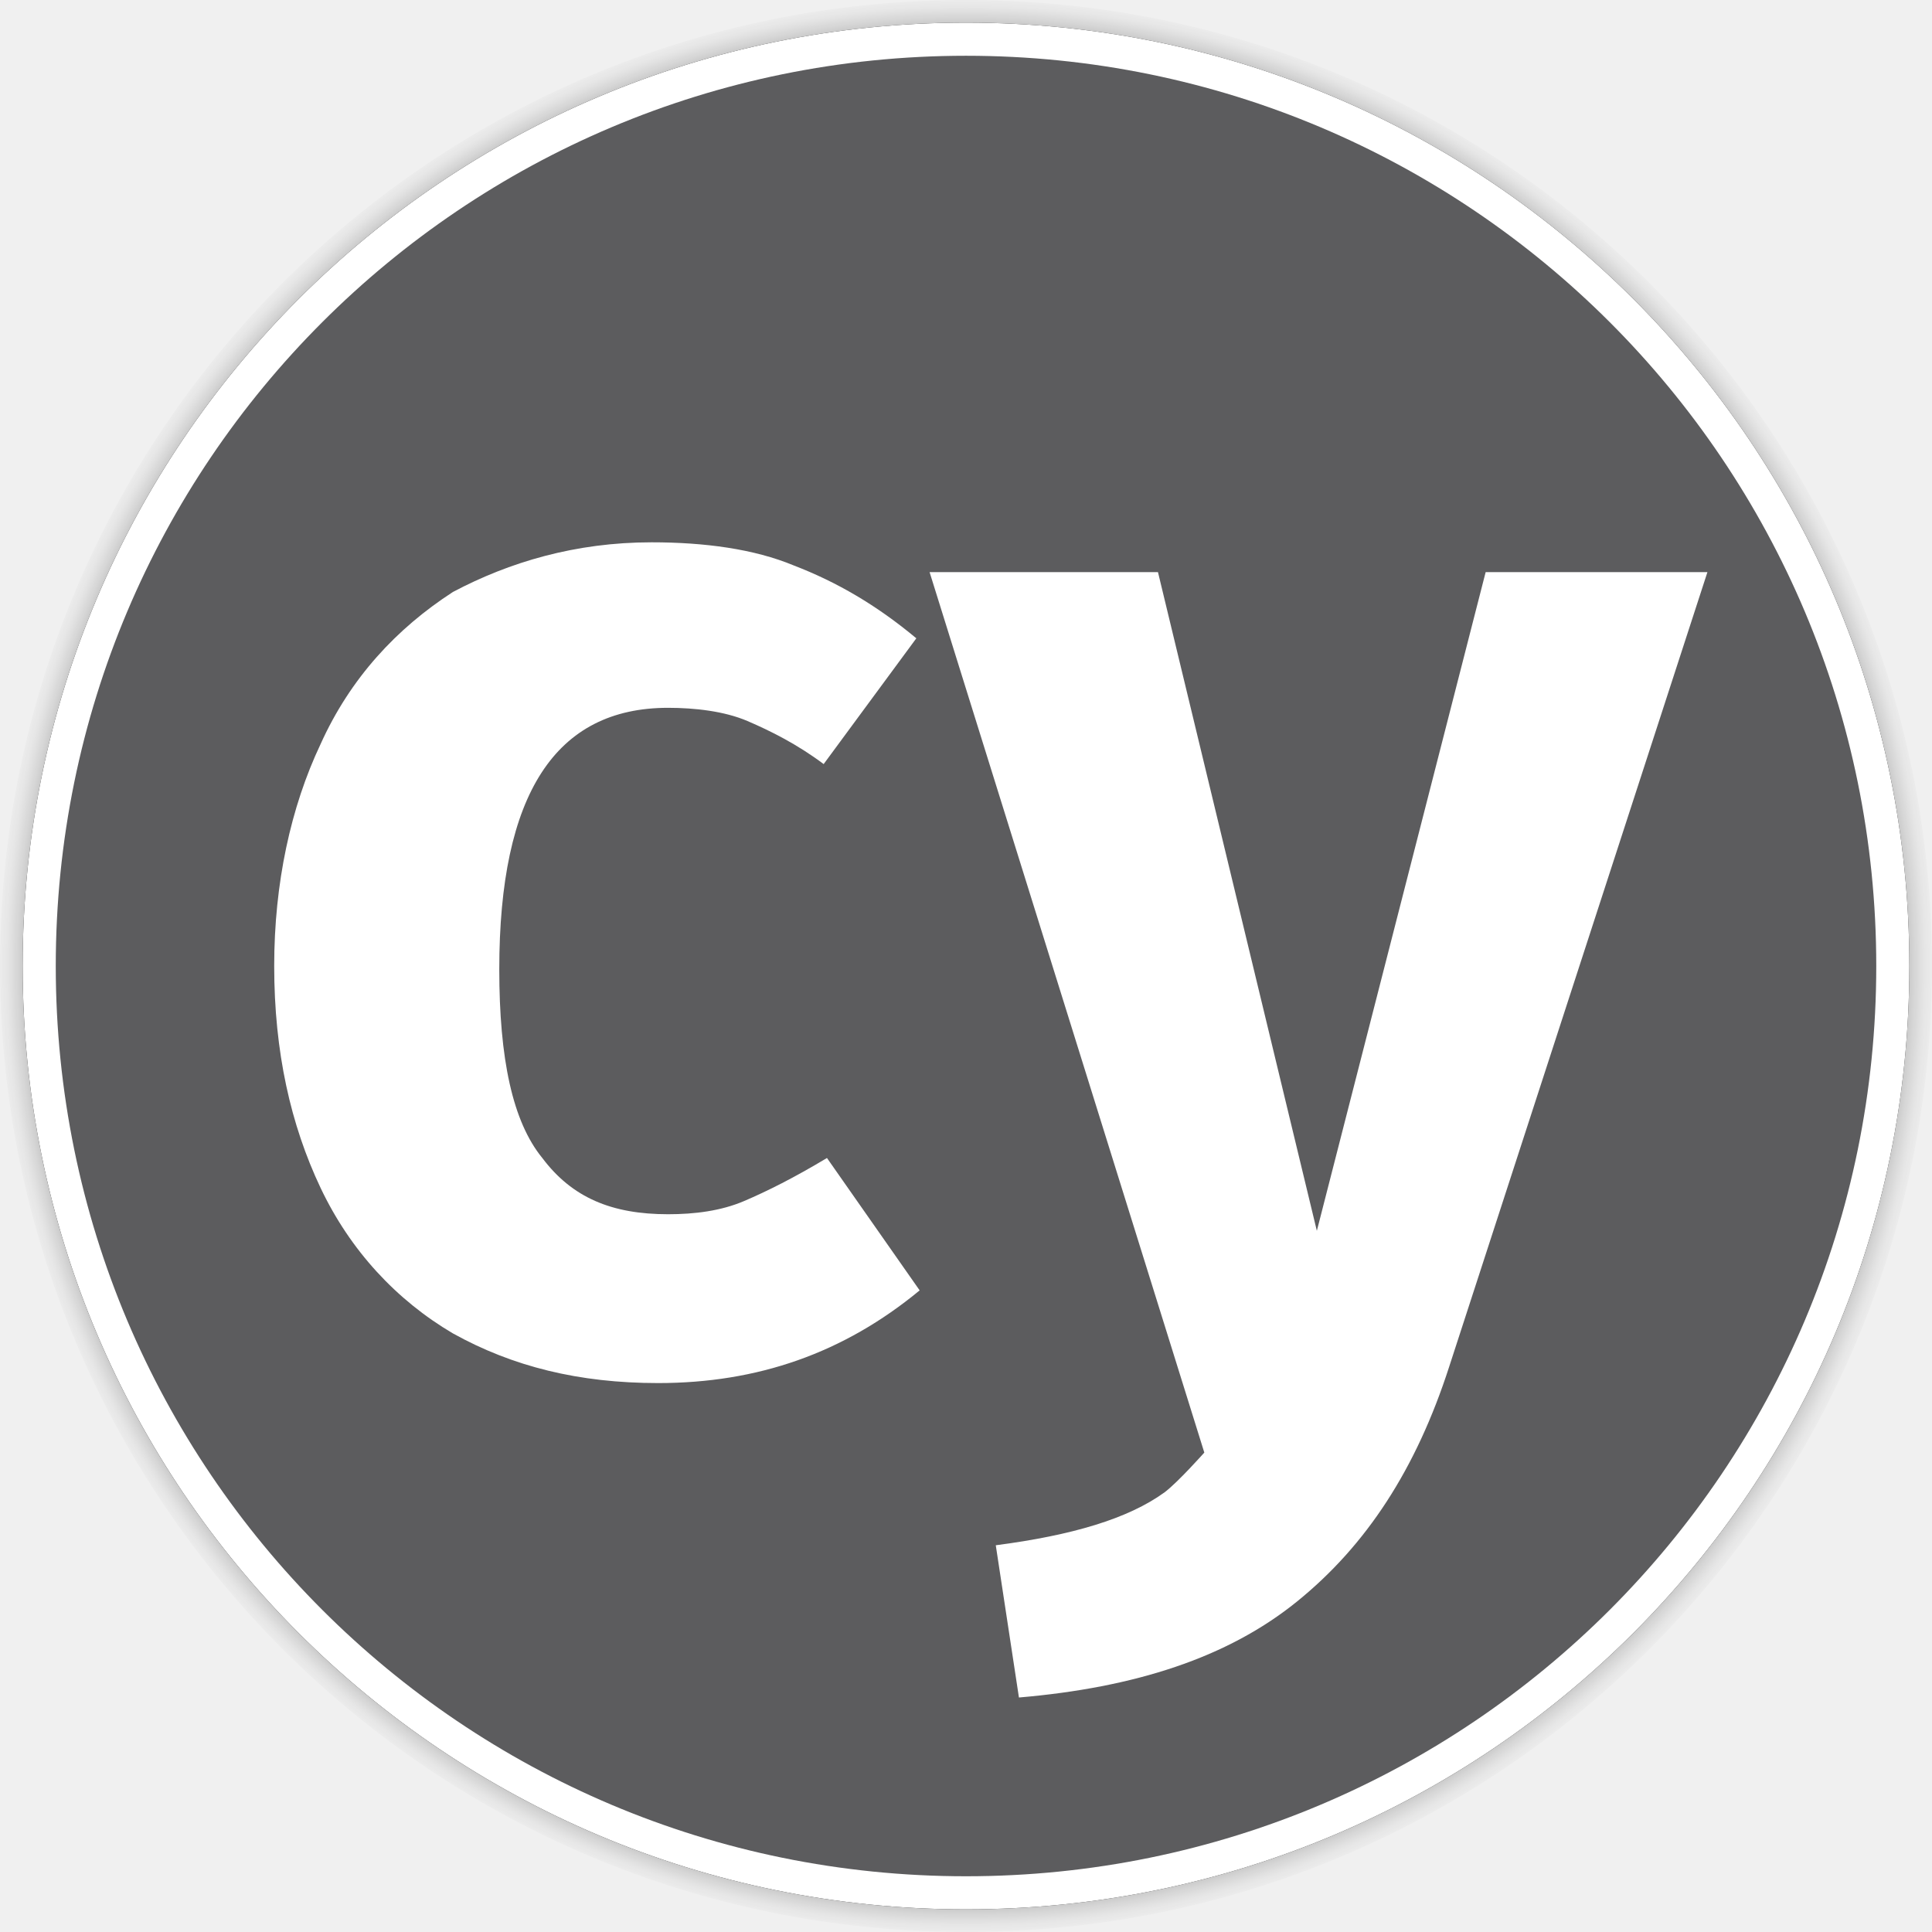
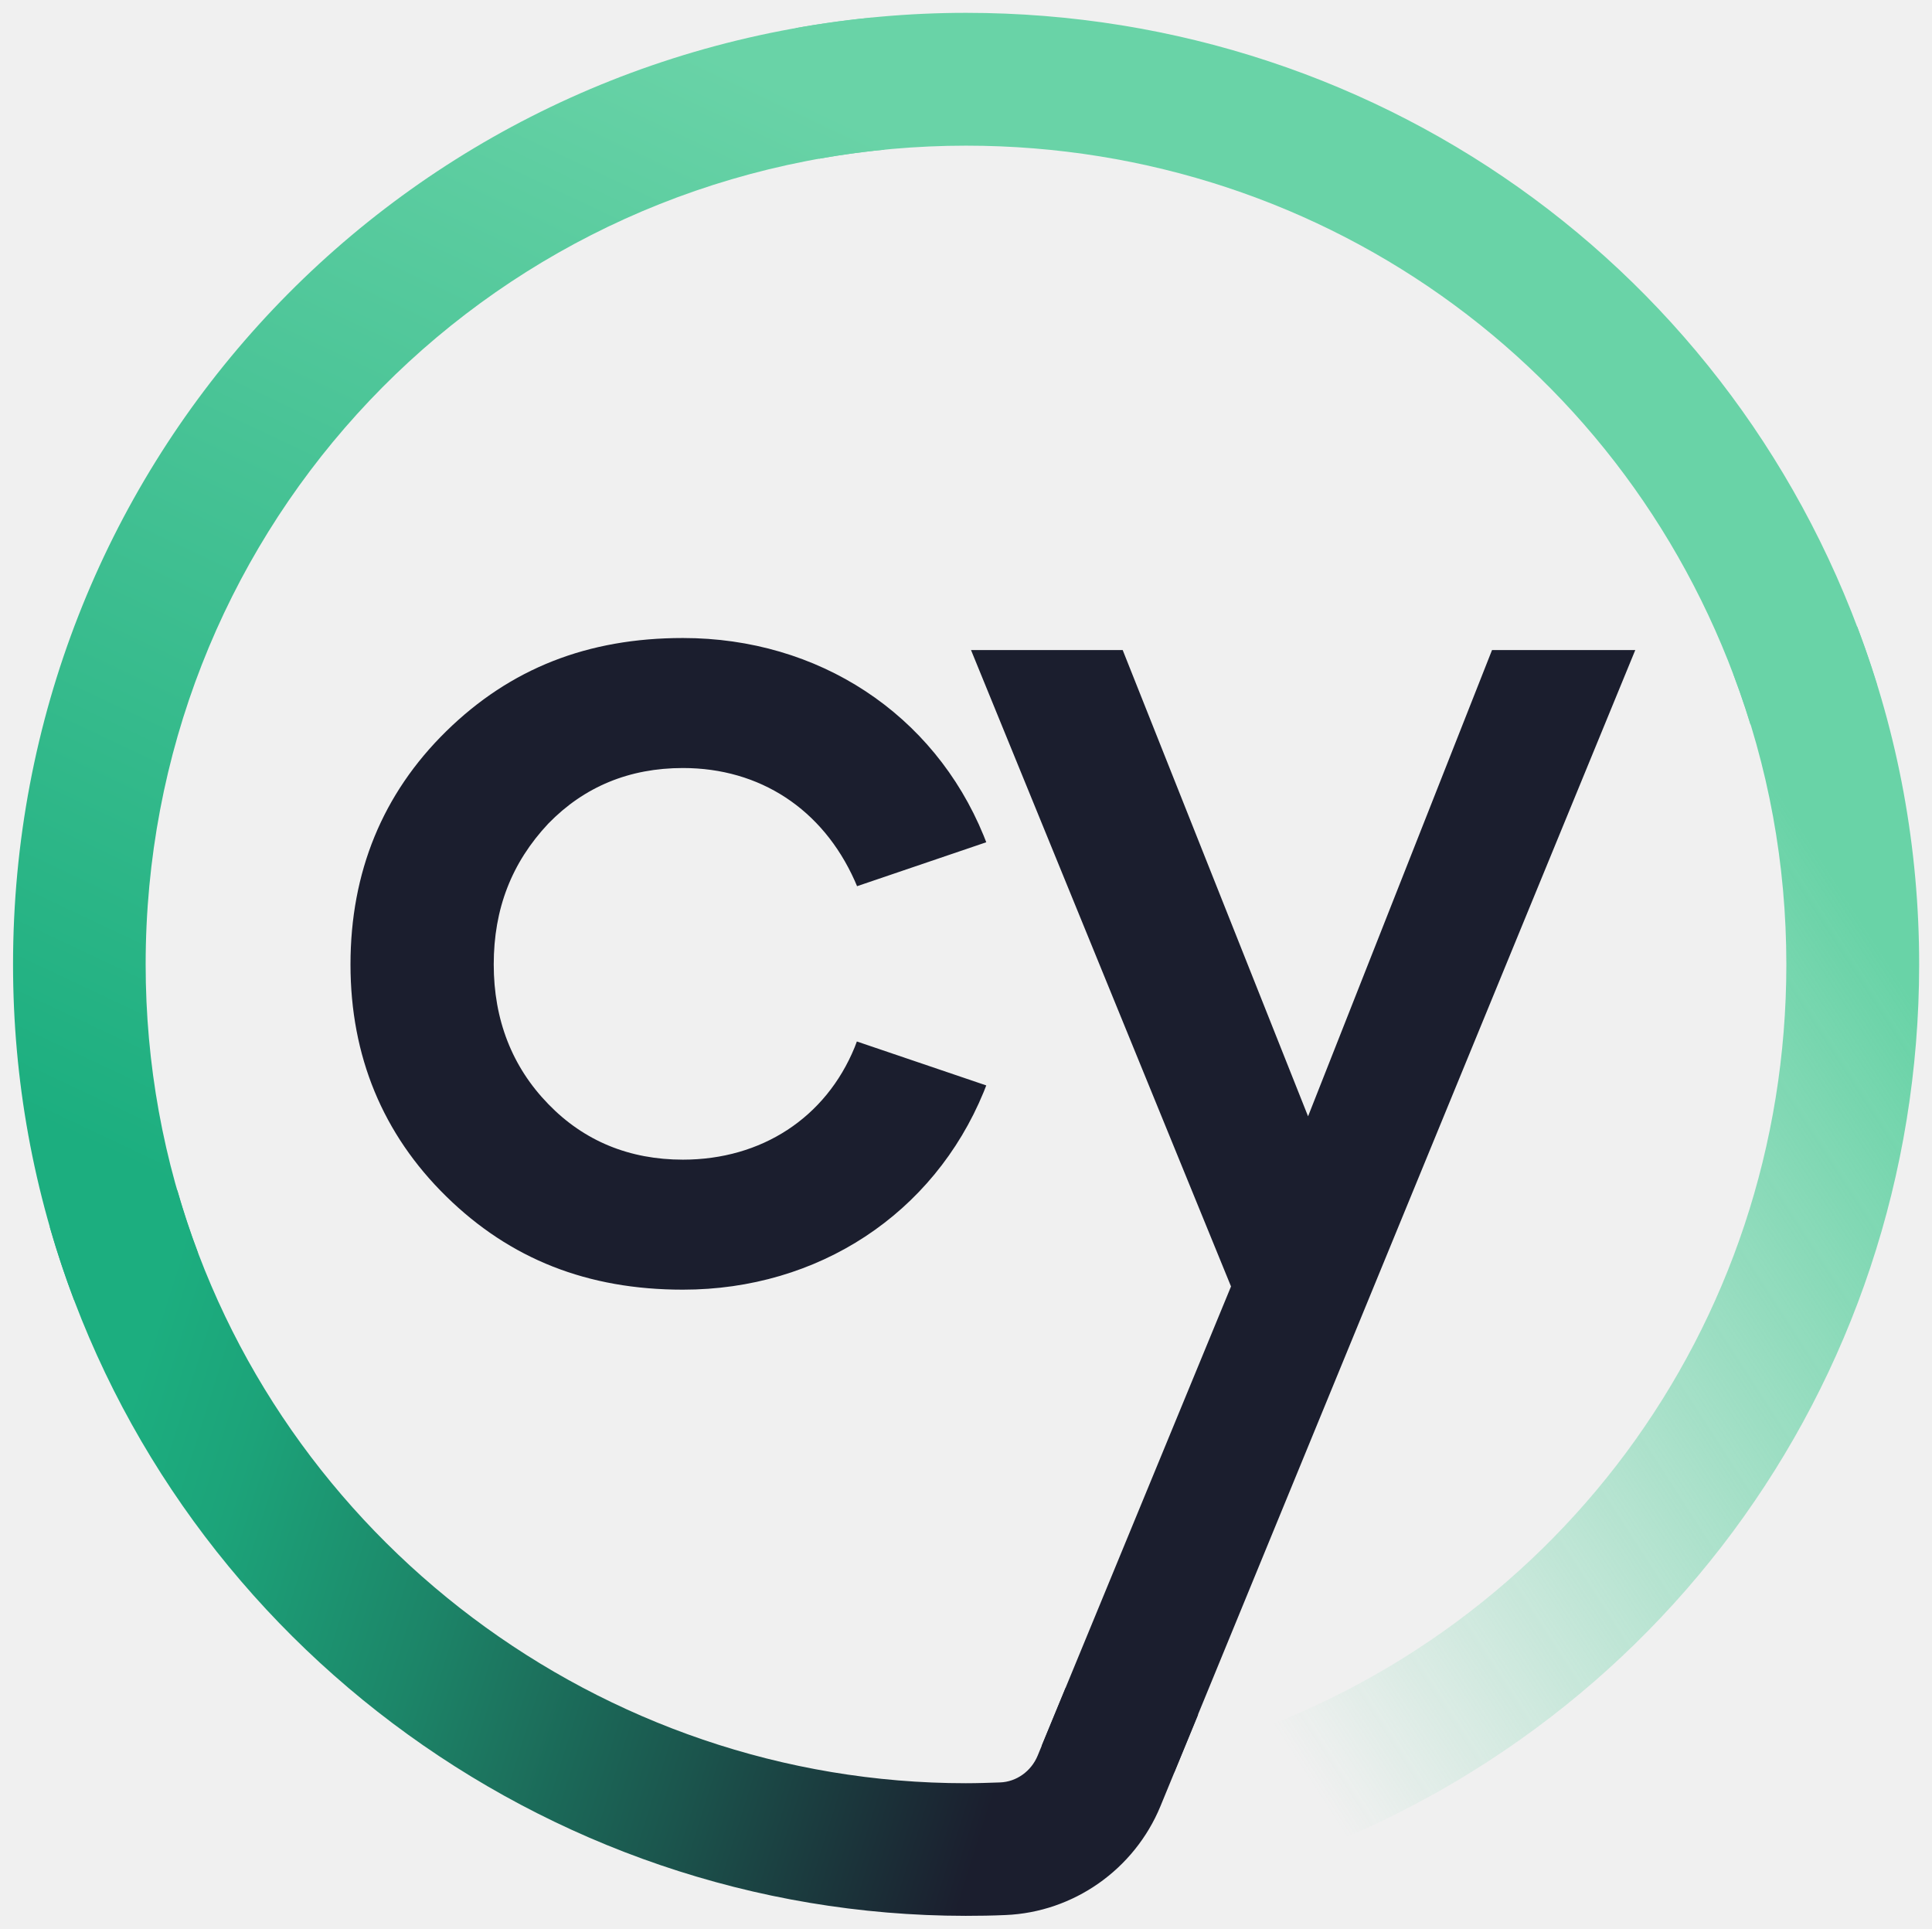
- <svg xmlns="http://www.w3.org/2000/svg" width="80" height="80" viewBox="0 0 80 80" fill="none">
-   <mask id="mask0_2507_7783" style="mask-type:alpha" maskUnits="userSpaceOnUse" x="0" y="0" width="80" height="80">
-     <path d="M40 0C62.109 0 80 17.891 80 40C80 62.109 62.109 80 40 80C17.891 80 0 62.109 0 40C0 17.891 17.891 0 40 0Z" fill="white" />
-   </mask>
-   <g mask="url(#mask0_2507_7783)">
-     <g filter="url(#filter0_d_2507_7783)">
-       <path d="M40 0.938C61.591 0.938 79.062 18.409 79.062 40C79.062 61.591 61.591 79.062 40 79.062C18.409 79.062 0.938 61.591 0.938 40C0.938 18.409 18.409 0.938 40 0.938Z" fill="black" />
+ <svg xmlns="http://www.w3.org/2000/svg" version="1.1" id="_x30_1" x="0px" y="0px" viewBox="0 0 963 961.4" style="enable-background:new 0 0 963 961.4;" xml:space="preserve">
+   <style type="text/css">
+ 	.st0{fill:#1B1E2E;}
+ 	.st1{fill:url(#SVGID_1_);}
+ 	.st2{fill:#69D3A7;}
+ 	.st3{fill:url(#SVGID_00000012459936544953216520000005485075107941418661_);}
+ 	.st4{fill:url(#SVGID_00000088124283916206697970000005493494615170137236_);}
+ </style>
+   <g>
+     <path class="st0" d="M340.4,382.8c38.4,0,69.6,20.5,85.6,56.1l1.2,2.8l64.4-21.9l-1.3-3.3c-24.9-60.8-82.4-98.5-149.9-98.5   c-47.5,0-86.1,15.2-118,46.5c-31.7,31.1-47.7,70.2-47.7,116.2c0,45.7,16.1,84.6,47.7,115.6c31.9,31.3,70.5,46.5,118,46.5   c67.5,0,124.9-37.8,149.9-98.5l1.3-3.3l-64.5-21.9L426,522c-14.4,35.1-46.4,56-85.6,56c-26.7,0-49.3-9.3-67.1-27.7   c-18.1-18.6-27.2-42.1-27.2-69.6c0-27.7,8.9-50.7,27.2-70.2C291.2,392.1,313.7,382.8,340.4,382.8z" />
+     <g>
+       <linearGradient id="SVGID_1_" gradientUnits="userSpaceOnUse" x1="992.991" y1="483.702" x2="568.87" y2="758.304">
+         <stop offset="8.142510e-02" style="stop-color:#69D3A7" />
+         <stop offset="1" style="stop-color:#69D3A7;stop-opacity:0" />
+       </linearGradient>
+       <path class="st1" d="M620,934.4l-19.2-63.3C774,818.5,890.4,661.6,890.4,480.7c0-49.9-8.9-98.7-26.5-144.9l61.8-23.5    c20.5,53.8,30.9,110.4,30.9,168.5C956.5,690.9,821.3,873.2,620,934.4z" />
    </g>
-     <path d="M40 0.938C61.591 0.938 79.062 18.409 79.062 40C79.062 61.591 61.591 79.062 40 79.062C18.409 79.062 0.938 61.591 0.938 40C0.938 18.409 18.409 0.938 40 0.938Z" fill="white" />
-     <path d="M40.001 2.309C60.834 2.309 77.692 19.167 77.692 40.001C77.692 60.834 60.834 77.692 40.001 77.692C19.167 77.692 2.309 60.834 2.309 40.001C2.309 19.167 19.167 2.309 40.001 2.309Z" fill="#5C5C5E" />
-     <path d="M60.01 56.584C58.64 60.833 56.584 63.986 53.706 66.316C50.827 68.646 46.989 69.879 42.192 70.29L41.233 63.986C44.385 63.575 46.715 62.889 48.223 61.793C48.771 61.382 49.868 60.148 49.868 60.148L38.492 23.69H47.949L54.528 50.965L61.518 23.69H70.701L60.01 56.584ZM26.979 22.456C29.172 22.456 31.227 22.73 32.872 23.416C34.654 24.101 36.299 25.06 37.943 26.431L34.106 31.639C33.009 30.817 31.913 30.269 30.953 29.857C29.994 29.446 28.76 29.309 27.664 29.309C23.004 29.309 20.674 32.873 20.674 40.137C20.674 43.838 21.222 46.442 22.456 47.95C23.689 49.594 25.334 50.279 27.664 50.279C28.76 50.279 29.857 50.142 30.816 49.731C31.776 49.32 32.872 48.772 34.243 47.95L38.081 53.432C34.928 56.036 31.364 57.27 27.253 57.27C23.963 57.27 21.222 56.584 18.755 55.214C16.425 53.843 14.506 51.787 13.272 49.183C12.039 46.579 11.354 43.563 11.354 40C11.354 36.573 12.039 33.421 13.272 30.817C14.506 28.076 16.425 26.02 18.755 24.512C21.085 23.278 23.826 22.456 26.979 22.456Z" fill="white" />
+     <g>
+       <path class="st2" d="M872.5,361.1c-52.9-172.6-210-288.5-391-288.5c-24.6,0-49.2,2.2-73.2,6.5L396.6,14c27.8-5,56.4-7.6,84.9-7.6    c210.2,0,392.7,134.7,454.2,335.2L872.5,361.1z" />
+     </g>
+     <g>
+       <linearGradient id="SVGID_00000148651166423619572140000005281795770302588552_" gradientUnits="userSpaceOnUse" x1="323.384" y1="12.396" x2="56.936" y2="577.503">
+         <stop offset="0" style="stop-color:#69D3A7" />
+         <stop offset="0.823" style="stop-color:#2AB586" />
+         <stop offset="1" style="stop-color:#1CAE7F" />
+       </linearGradient>
+       <path style="fill:url(#SVGID_00000148651166423619572140000005281795770302588552_);" d="M36.9,647.9    C16.7,594.5,6.5,538.2,6.5,480.7c0-245,183.9-447.9,427.8-471.9l6.5,65.8C230.9,95.3,72.6,269.9,72.6,480.7    c0,49.5,8.8,98,26.1,143.9L36.9,647.9z" />
+     </g>
+     <polygon class="st0" points="743.7,324 652,556.4 559.6,324 484,324 613.6,641.2 519.2,870.2 585.3,883.4 815.1,324  " />
+     <linearGradient id="SVGID_00000098925399032608532410000009288675756932014269_" gradientUnits="userSpaceOnUse" x1="5.828" y1="697.848" x2="704.494" y2="917.116">
+       <stop offset="7.735210e-02" style="stop-color:#1CAE7F" />
+       <stop offset="0.164" style="stop-color:#1CA379" />
+       <stop offset="0.316" style="stop-color:#1C8568" />
+       <stop offset="0.516" style="stop-color:#1B554D" />
+       <stop offset="0.719" style="stop-color:#1B1E2E" />
+     </linearGradient>
+     <path style="fill:url(#SVGID_00000098925399032608532410000009288675756932014269_);" d="M531.1,841.4l-13.9,33.7   c-3.2,7.7-10.5,13-18.7,13.3c-5.7,0.2-11.3,0.4-17.1,0.4c-181.5,0-343.1-121.5-393-295.5l-63.6,18.2   c58,202.1,245.7,343.3,456.5,343.4c0,0,0,0,0,0c0,0,0.1,0,0.1,0v0c6.6,0,13.2-0.1,19.8-0.4c33.9-1.4,64.2-22.7,77.2-54.2l18.8-45.7   L531.1,841.4z" />
  </g>
-   <defs>
-     <filter id="filter0_d_2507_7783" x="-0.312" y="-0.312" width="80.625" height="80.625" filterUnits="userSpaceOnUse" color-interpolation-filters="sRGB">
-       <feFlood flood-opacity="0" result="BackgroundImageFix" />
-       <feColorMatrix in="SourceAlpha" type="matrix" values="0 0 0 0 0 0 0 0 0 0 0 0 0 0 0 0 0 0 127 0" result="hardAlpha" />
-       <feOffset />
-       <feGaussianBlur stdDeviation="0.625" />
-       <feColorMatrix type="matrix" values="0 0 0 0 0 0 0 0 0 0 0 0 0 0 0 0 0 0 0.3 0" />
-       <feBlend mode="normal" in2="BackgroundImageFix" result="effect1_dropShadow_2507_7783" />
-       <feBlend mode="normal" in="SourceGraphic" in2="effect1_dropShadow_2507_7783" result="shape" />
-     </filter>
-   </defs>
</svg>
